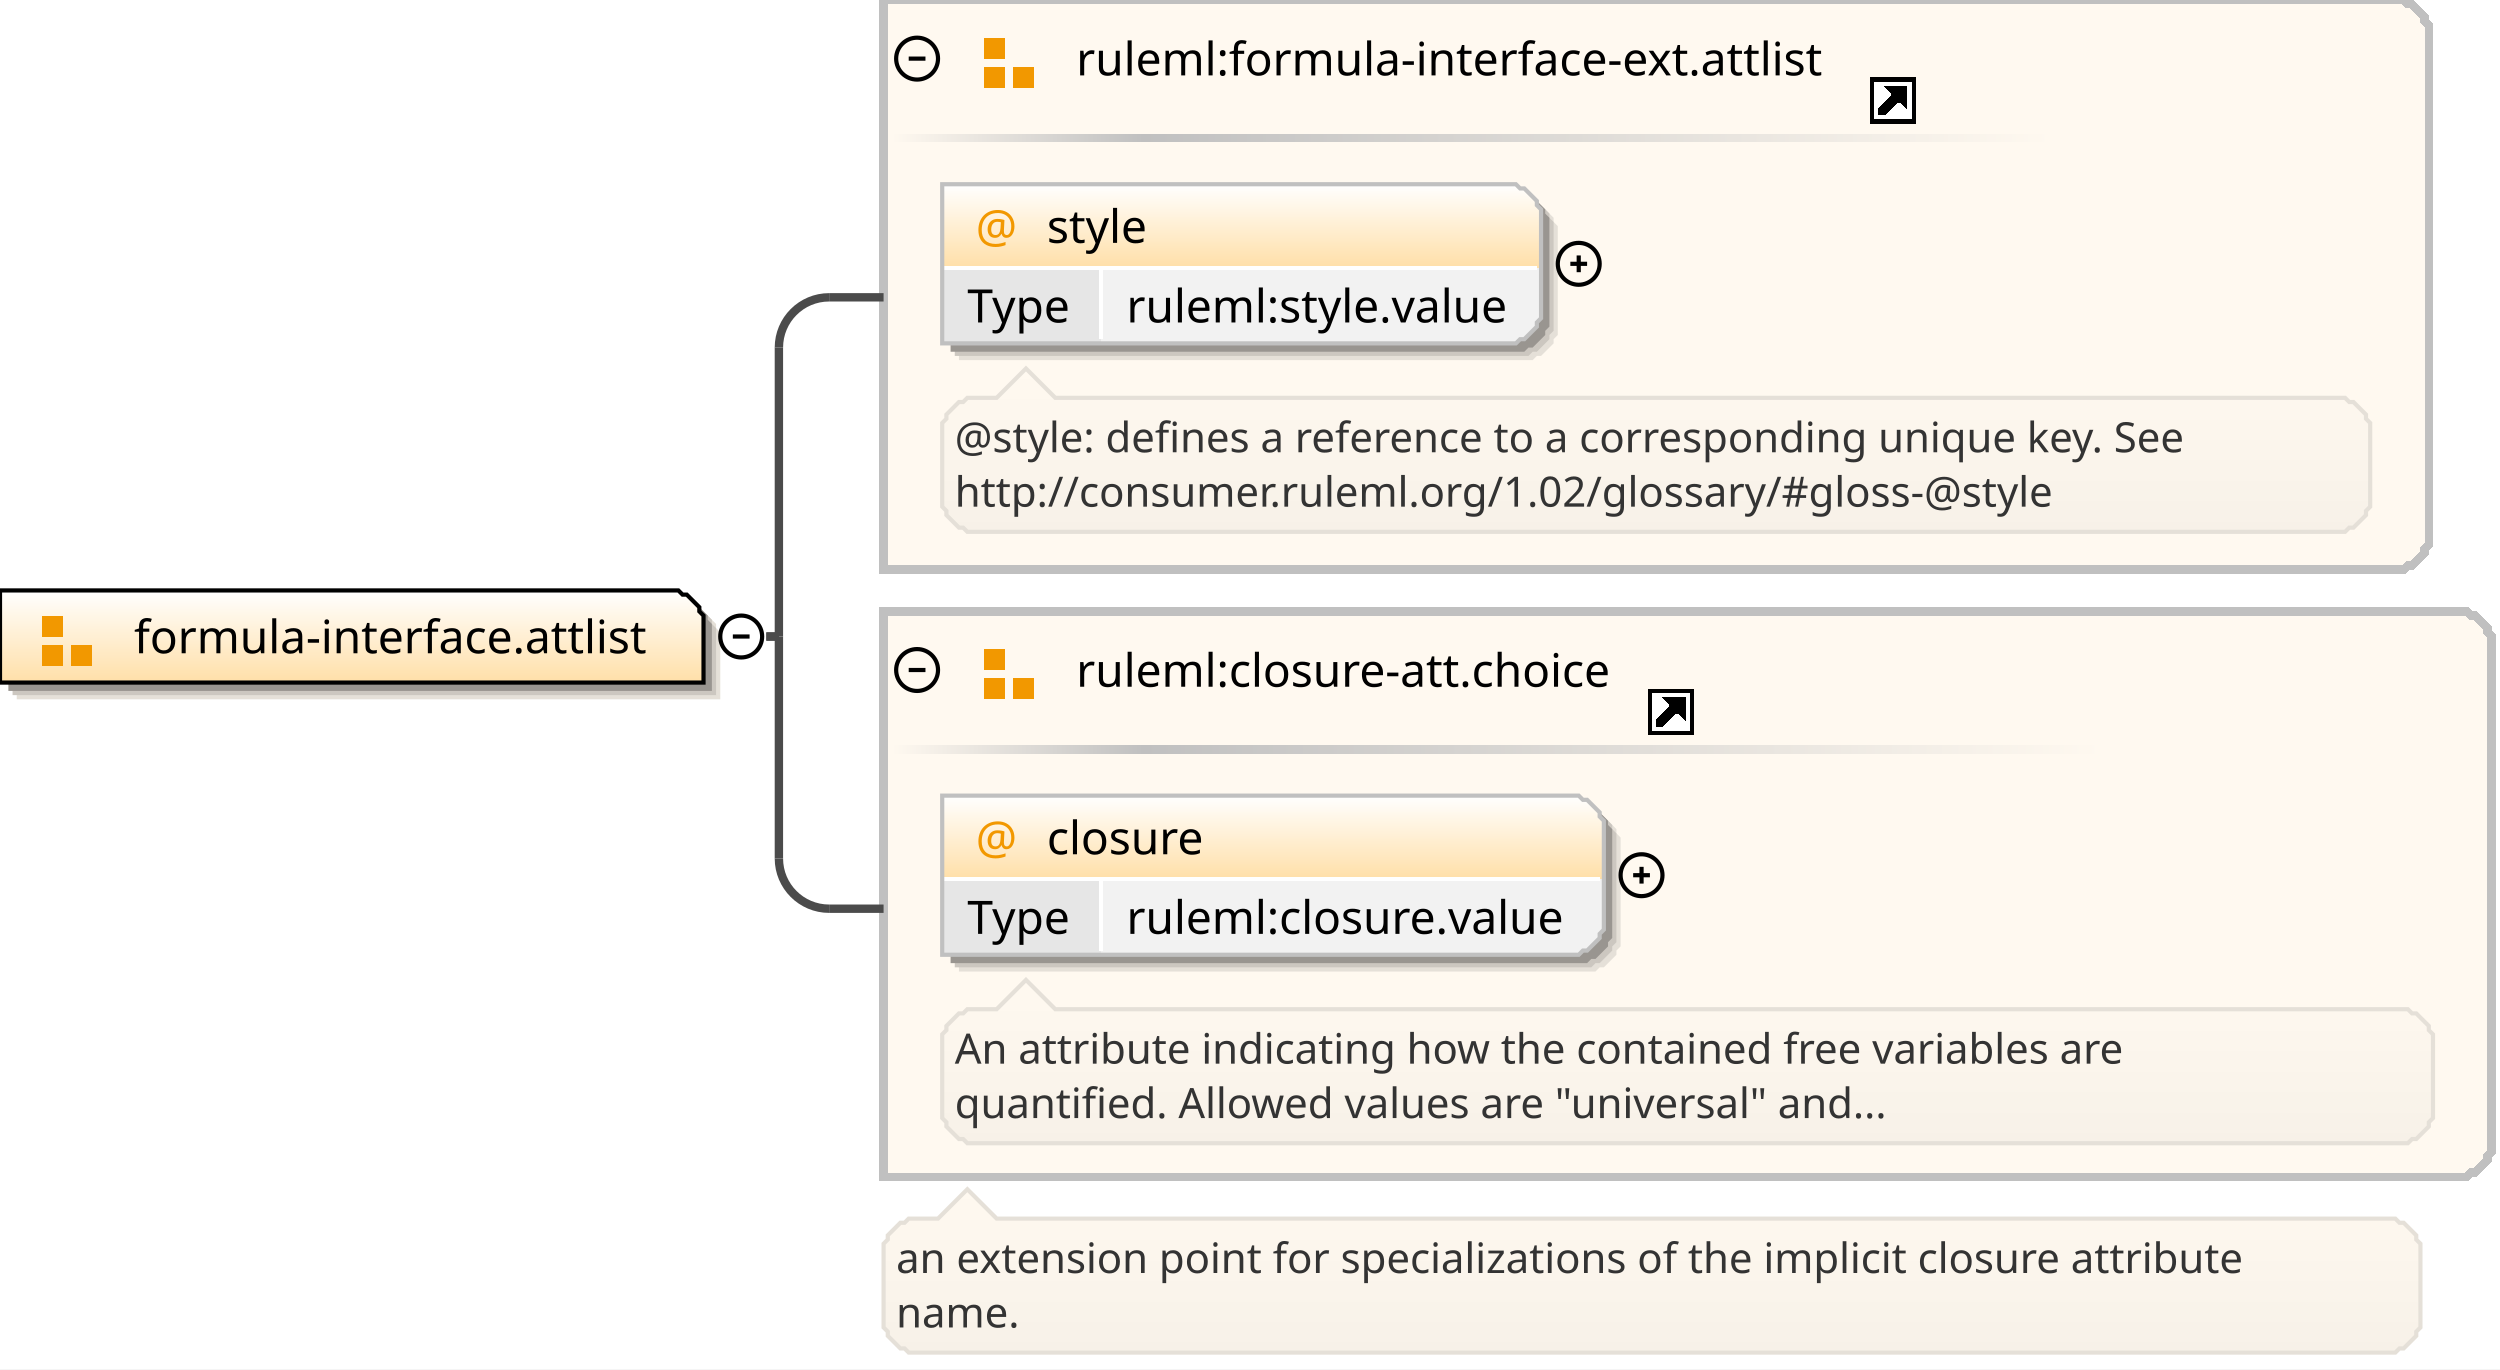
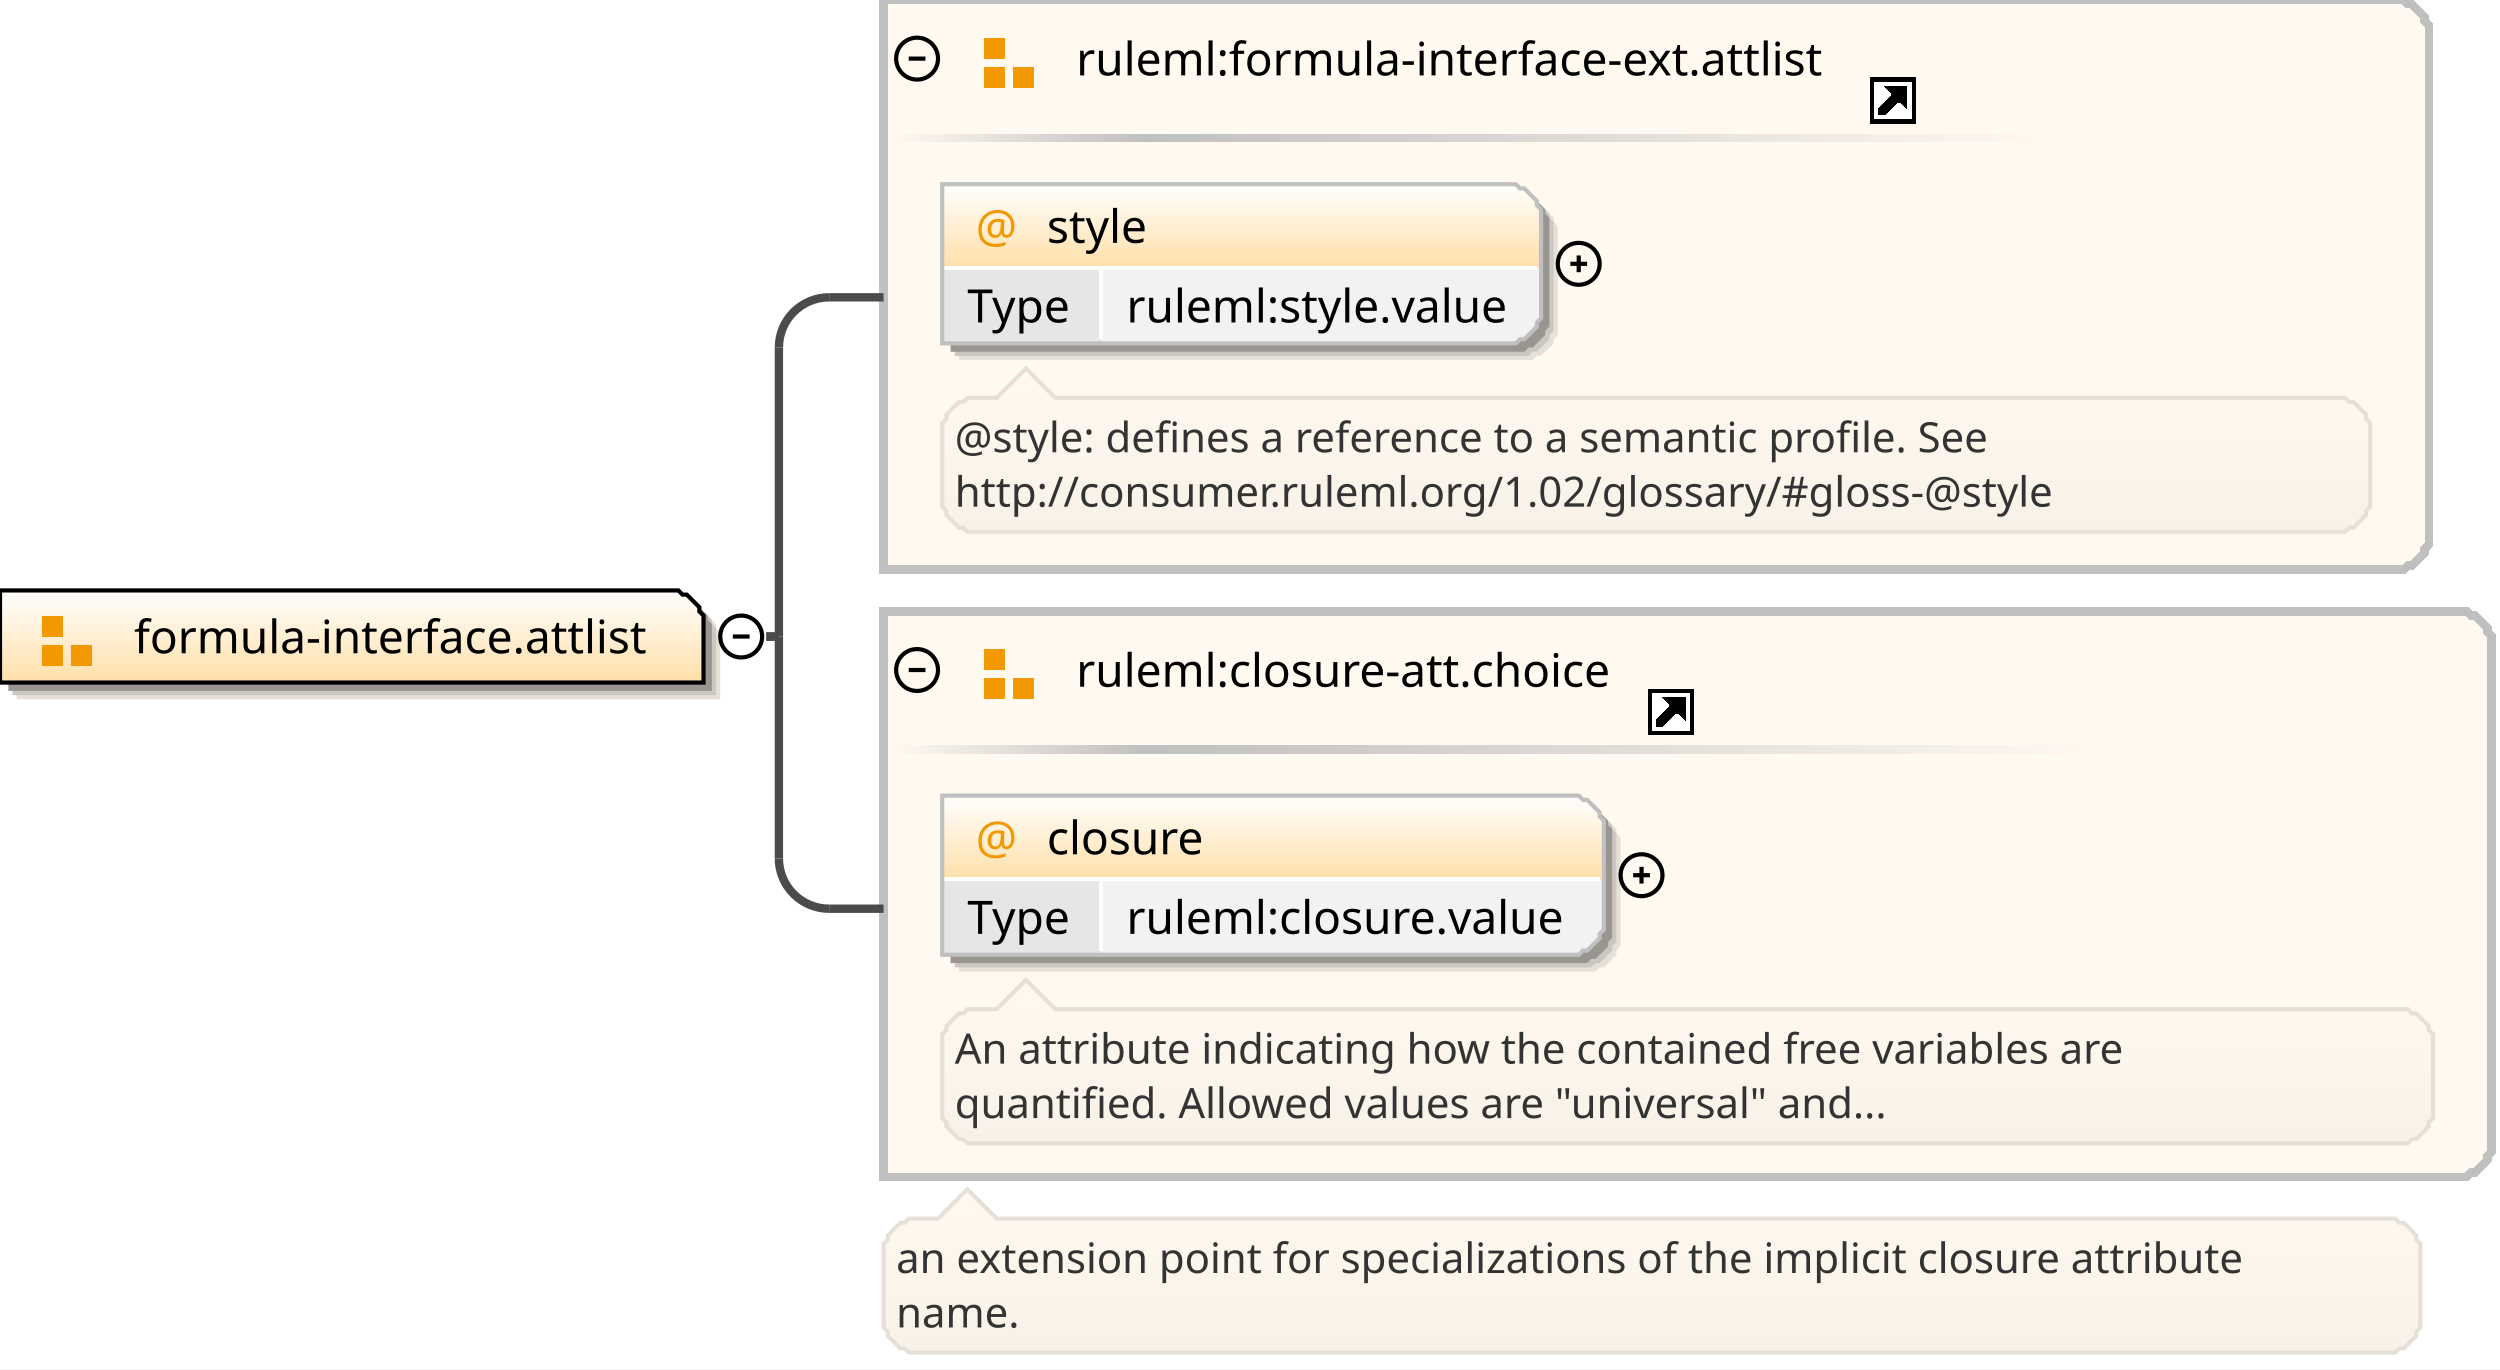
<svg xmlns="http://www.w3.org/2000/svg" color-interpolation="auto" color-rendering="auto" fill="black" fill-opacity="1" font-family="'Dialog'" font-size="12" font-style="normal" font-weight="normal" height="327" image-rendering="auto" shape-rendering="auto" stroke="black" stroke-dasharray="none" stroke-dashoffset="0" stroke-linecap="square" stroke-linejoin="miter" stroke-miterlimit="10" stroke-opacity="1" stroke-width="1" text-rendering="auto" width="597">
  <defs id="genericDefs" />
  <g>
    <defs id="defs1">
      <linearGradient gradientUnits="userSpaceOnUse" id="linearGradient1" spreadMethod="pad" x1="0" x2="0" y1="141" y2="163">
        <stop offset="0%" stop-color="white" stop-opacity="1" />
        <stop offset="100%" stop-color="rgb(255,223,168)" stop-opacity="1" />
      </linearGradient>
      <linearGradient gradientUnits="userSpaceOnUse" id="linearGradient2" spreadMethod="pad" x1="273" x2="490" y1="32" y2="32">
        <stop offset="0%" stop-color="silver" stop-opacity="1" />
        <stop offset="100%" stop-color="rgb(255,249,240)" stop-opacity="1" />
      </linearGradient>
      <linearGradient gradientUnits="userSpaceOnUse" id="linearGradient3" spreadMethod="pad" x1="213" x2="273" y1="32" y2="32">
        <stop offset="0%" stop-color="rgb(255,249,240)" stop-opacity="1" />
        <stop offset="100%" stop-color="silver" stop-opacity="1" />
      </linearGradient>
      <linearGradient gradientUnits="userSpaceOnUse" id="linearGradient4" spreadMethod="pad" x1="225" x2="225" y1="44" y2="64">
        <stop offset="0%" stop-color="white" stop-opacity="1" />
        <stop offset="100%" stop-color="rgb(255,223,168)" stop-opacity="1" />
      </linearGradient>
      <linearGradient gradientUnits="userSpaceOnUse" id="linearGradient5" spreadMethod="pad" x1="225" x2="225" y1="88" y2="127">
        <stop offset="0%" stop-color="rgb(255,249,240)" stop-opacity="1" />
        <stop offset="100%" stop-color="rgb(247,241,232)" stop-opacity="1" />
      </linearGradient>
      <linearGradient gradientUnits="userSpaceOnUse" id="linearGradient6" spreadMethod="pad" x1="273" x2="502" y1="178" y2="178">
        <stop offset="0%" stop-color="silver" stop-opacity="1" />
        <stop offset="100%" stop-color="rgb(255,249,240)" stop-opacity="1" />
      </linearGradient>
      <linearGradient gradientUnits="userSpaceOnUse" id="linearGradient7" spreadMethod="pad" x1="213" x2="273" y1="178" y2="178">
        <stop offset="0%" stop-color="rgb(255,249,240)" stop-opacity="1" />
        <stop offset="100%" stop-color="silver" stop-opacity="1" />
      </linearGradient>
      <linearGradient gradientUnits="userSpaceOnUse" id="linearGradient8" spreadMethod="pad" x1="225" x2="225" y1="190" y2="210">
        <stop offset="0%" stop-color="white" stop-opacity="1" />
        <stop offset="100%" stop-color="rgb(255,223,168)" stop-opacity="1" />
      </linearGradient>
      <linearGradient gradientUnits="userSpaceOnUse" id="linearGradient9" spreadMethod="pad" x1="225" x2="225" y1="234" y2="273">
        <stop offset="0%" stop-color="rgb(255,249,240)" stop-opacity="1" />
        <stop offset="100%" stop-color="rgb(247,241,232)" stop-opacity="1" />
      </linearGradient>
      <linearGradient gradientUnits="userSpaceOnUse" id="linearGradient10" spreadMethod="pad" x1="211" x2="211" y1="284" y2="323">
        <stop offset="0%" stop-color="rgb(255,249,240)" stop-opacity="1" />
        <stop offset="100%" stop-color="rgb(247,241,232)" stop-opacity="1" />
      </linearGradient>
      <clipPath clipPathUnits="userSpaceOnUse" id="clipPath1">
        <path d="M0 0 L597 0 L597 327 L0 327 L0 0 Z" />
      </clipPath>
    </defs>
    <g fill="white" stroke="white" text-rendering="geometricPrecision">
      <rect clip-path="url(#clipPath1)" height="327" stroke="none" width="597" x="0" y="0" />
    </g>
    <g fill="rgb(229,224,216)" font-family="sans-serif" font-size="11" stroke="rgb(229,224,216)" text-rendering="geometricPrecision">
      <polygon clip-path="url(#clipPath1)" points=" 4 145 166 145 167 146 168 146 169 147 170 148 171 149 171 150 172 151 172 167 4 167" stroke="none" />
      <polygon clip-path="url(#clipPath1)" fill="rgb(204,199,192)" points=" 3 144 165 144 166 145 167 145 168 146 169 147 170 148 170 149 171 150 171 166 3 166" stroke="none" />
      <polygon clip-path="url(#clipPath1)" fill="rgb(153,149,144)" points=" 2 143 164 143 165 144 166 144 167 145 168 146 169 147 169 148 170 149 170 165 2 165" stroke="none" />
      <polygon clip-path="url(#clipPath1)" fill="url(#linearGradient1)" points=" 0 141 162 141 163 142 164 142 165 143 166 144 167 145 167 146 168 147 168 163 0 163" shape-rendering="crispEdges" stroke="none" />
      <polygon clip-path="url(#clipPath1)" fill="none" points=" 0 141 162 141 163 142 164 142 165 143 166 144 167 145 167 146 168 147 168 163 0 163" stroke="black" stroke-linecap="butt" />
    </g>
    <g fill="rgb(242,152,0)" font-family="sans-serif" font-size="11" shape-rendering="crispEdges" stroke="rgb(242,152,0)" stroke-linecap="butt" text-rendering="geometricPrecision">
      <rect clip-path="url(#clipPath1)" height="5" stroke="none" width="5" x="10" y="147" />
      <rect clip-path="url(#clipPath1)" height="5" stroke="none" width="5" x="10" y="154" />
      <rect clip-path="url(#clipPath1)" height="5" stroke="none" width="5" x="17" y="154" />
      <text clip-path="url(#clipPath1)" fill="black" stroke="none" x="32" xml:space="preserve" y="156">formula-interface.attlist</text>
      <circle clip-path="url(#clipPath1)" cx="177" cy="152" fill="none" r="5" shape-rendering="auto" stroke="black" />
      <line clip-path="url(#clipPath1)" fill="none" shape-rendering="auto" stroke="black" x1="175" x2="179" y1="152" y2="152" />
      <polygon clip-path="url(#clipPath1)" fill="rgb(255,249,240)" points=" 211 0 574 0 575 1 576 1 577 2 578 3 579 4 579 5 580 6 580 130 579 131 579 132 578 133 577 134 576 135 575 135 574 136 211 136" stroke="none" stroke-width="2" />
      <polygon clip-path="url(#clipPath1)" fill="none" points=" 211 0 574 0 575 1 576 1 577 2 578 3 579 4 579 5 580 6 580 130 579 131 579 132 578 133 577 134 576 135 575 135 574 136 211 136" stroke="silver" stroke-width="2" />
      <rect clip-path="url(#clipPath1)" fill="url(#linearGradient2)" height="2" stroke="none" stroke-width="2" width="217" x="273" y="32" />
      <rect clip-path="url(#clipPath1)" fill="url(#linearGradient3)" height="2" stroke="none" stroke-width="2" width="60" x="213" y="32" />
      <rect clip-path="url(#clipPath1)" height="5" stroke="none" width="5" x="235" y="9" />
      <rect clip-path="url(#clipPath1)" height="5" stroke="none" width="5" x="235" y="16" />
      <rect clip-path="url(#clipPath1)" height="5" stroke="none" width="5" x="242" y="16" />
      <text clip-path="url(#clipPath1)" fill="black" stroke="none" x="257" xml:space="preserve" y="18">ruleml:formula-interface-ext.attlist</text>
      <rect clip-path="url(#clipPath1)" fill="white" height="10" stroke="none" width="10" x="447" y="19" />
      <polygon clip-path="url(#clipPath1)" fill="none" points=" 449 27 449 26 452 23 452 22 451 21 455 21 455 25 454 24 453 24 450 27" stroke="black" />
      <polygon clip-path="url(#clipPath1)" fill="black" points=" 449 27 449 26 452 23 452 22 451 21 455 21 455 25 454 24 453 24 450 27" stroke="none" />
      <rect clip-path="url(#clipPath1)" fill="none" height="10" stroke="black" width="10" x="447" y="19" />
      <circle clip-path="url(#clipPath1)" cx="219" cy="14" fill="none" r="5" shape-rendering="auto" stroke="black" />
      <line clip-path="url(#clipPath1)" fill="none" shape-rendering="auto" stroke="black" x1="217" x2="221" y1="14" y2="14" />
      <polygon clip-path="url(#clipPath1)" fill="rgb(229,224,216)" points=" 229 48 366 48 367 49 368 49 369 50 370 51 371 52 371 53 372 54 372 80 371 81 371 82 370 83 369 84 368 85 367 85 366 86 229 86" shape-rendering="auto" stroke="none" />
      <polygon clip-path="url(#clipPath1)" fill="rgb(204,199,192)" points=" 228 47 365 47 366 48 367 48 368 49 369 50 370 51 370 52 371 53 371 79 370 80 370 81 369 82 368 83 367 84 366 84 365 85 228 85" shape-rendering="auto" stroke="none" />
      <polygon clip-path="url(#clipPath1)" fill="rgb(153,149,144)" points=" 227 46 364 46 365 47 366 47 367 48 368 49 369 50 369 51 370 52 370 78 369 79 369 80 368 81 367 82 366 83 365 83 364 84 227 84" shape-rendering="auto" stroke="none" />
      <polygon clip-path="url(#clipPath1)" fill="url(#linearGradient4)" points=" 225 44 362 44 363 45 364 45 365 46 366 47 367 48 367 49 368 50 368 64 367 64 367 64 366 64 365 64 364 64 363 64 362 64 225 64" stroke="none" />
      <polygon clip-path="url(#clipPath1)" fill="rgb(230,230,230)" points=" 225 64 263 64 263 64 263 64 263 64 263 64 263 64 263 64 263 64 263 76 263 77 263 78 263 79 263 80 263 81 263 81 263 82 225 82" stroke="none" />
      <polygon clip-path="url(#clipPath1)" fill="rgb(242,242,242)" points=" 263 64 362 64 363 64 364 64 365 64 366 64 367 64 367 64 368 64 368 76 367 77 367 78 366 79 365 80 364 81 363 81 362 82 263 82" stroke="none" />
      <line clip-path="url(#clipPath1)" fill="none" stroke="white" x1="225" x2="367" y1="64" y2="64" />
      <text clip-path="url(#clipPath1)" fill="black" stroke="none" x="231" xml:space="preserve" y="77">Type</text>
      <text clip-path="url(#clipPath1)" fill="black" stroke="none" x="269" xml:space="preserve" y="77">ruleml:style.value</text>
      <line clip-path="url(#clipPath1)" fill="none" stroke="white" x1="263" x2="263" y1="64" y2="81" />
      <polygon clip-path="url(#clipPath1)" fill="none" points=" 225 44 362 44 363 45 364 45 365 46 366 47 367 48 367 49 368 50 368 76 367 77 367 78 366 79 365 80 364 81 363 81 362 82 225 82" shape-rendering="auto" stroke="silver" />
      <text clip-path="url(#clipPath1)" stroke="none" x="233" xml:space="preserve" y="58">@</text>
      <text clip-path="url(#clipPath1)" fill="black" stroke="none" x="250" xml:space="preserve" y="58">style</text>
      <circle clip-path="url(#clipPath1)" cx="377" cy="63" fill="none" r="5" shape-rendering="auto" stroke="black" />
      <line clip-path="url(#clipPath1)" fill="none" shape-rendering="auto" stroke="black" x1="375" x2="379" y1="63" y2="63" />
      <line clip-path="url(#clipPath1)" fill="none" shape-rendering="auto" stroke="black" x1="377" x2="377" y1="61" y2="65" />
      <polygon clip-path="url(#clipPath1)" fill="url(#linearGradient5)" points=" 225 101 226 100 226 99 227 98 228 97 229 96 230 96 231 95 238 95 245 88 252 95 560 95 561 96 562 96 563 97 564 98 565 99 565 100 566 101 566 121 565 122 565 123 564 124 563 125 562 126 561 126 560 127 231 127 230 126 229 126 228 125 227 124 226 123 226 122 225 121" stroke="none" />
      <polygon clip-path="url(#clipPath1)" fill="none" points=" 225 101 226 100 226 99 227 98 228 97 229 96 230 96 231 95 238 95 245 88 252 95 560 95 561 96 562 96 563 97 564 98 565 99 565 100 566 101 566 121 565 122 565 123 564 124 563 125 562 126 561 126 560 127 231 127 230 126 229 126 228 125 227 124 226 123 226 122 225 121" shape-rendering="auto" stroke="rgb(229,224,216)" />
-       <text clip-path="url(#clipPath1)" fill="rgb(51,51,51)" font-size="10" stroke="none" x="228" xml:space="preserve" y="108">@style: defines a reference to a corresponding unique key. See </text>
+       <text clip-path="url(#clipPath1)" fill="rgb(51,51,51)" font-size="10" stroke="none" x="228" xml:space="preserve" y="108">@style: defines a reference to a semantic profile. See </text>
      <text clip-path="url(#clipPath1)" fill="rgb(51,51,51)" font-size="10" stroke="none" x="228" xml:space="preserve" y="121">http://consumer.ruleml.org/1.02/glossary/#gloss-@style</text>
    </g>
    <g fill="rgb(75,75,75)" font-family="sans-serif" font-size="11" stroke="rgb(75,75,75)" stroke-linecap="butt" stroke-width="2" text-rendering="geometricPrecision">
      <line clip-path="url(#clipPath1)" fill="none" x1="183" x2="186" y1="152" y2="152" />
      <line clip-path="url(#clipPath1)" fill="none" x1="186" x2="186" y1="83" y2="152" />
      <line clip-path="url(#clipPath1)" fill="none" x1="198" x2="211" y1="71" y2="71" />
      <path clip-path="url(#clipPath1)" d="M186 83 A12 12 0 0 1 198 71" fill="none" />
      <polygon clip-path="url(#clipPath1)" fill="rgb(255,249,240)" points=" 211 146 589 146 590 147 591 147 592 148 593 149 594 150 594 151 595 152 595 275 594 276 594 277 593 278 592 279 591 280 590 280 589 281 211 281" shape-rendering="crispEdges" stroke="none" />
      <polygon clip-path="url(#clipPath1)" fill="none" points=" 211 146 589 146 590 147 591 147 592 148 593 149 594 150 594 151 595 152 595 275 594 276 594 277 593 278 592 279 591 280 590 280 589 281 211 281" shape-rendering="crispEdges" stroke="silver" />
      <rect clip-path="url(#clipPath1)" fill="url(#linearGradient6)" height="2" shape-rendering="crispEdges" stroke="none" width="229" x="273" y="178" />
      <rect clip-path="url(#clipPath1)" fill="url(#linearGradient7)" height="2" shape-rendering="crispEdges" stroke="none" width="60" x="213" y="178" />
    </g>
    <g fill="rgb(242,152,0)" font-family="sans-serif" font-size="11" shape-rendering="crispEdges" stroke="rgb(242,152,0)" stroke-linecap="butt" text-rendering="geometricPrecision">
      <rect clip-path="url(#clipPath1)" height="5" stroke="none" width="5" x="235" y="155" />
      <rect clip-path="url(#clipPath1)" height="5" stroke="none" width="5" x="235" y="162" />
      <rect clip-path="url(#clipPath1)" height="5" stroke="none" width="5" x="242" y="162" />
      <text clip-path="url(#clipPath1)" fill="black" stroke="none" x="257" xml:space="preserve" y="164">ruleml:closure-att.choice</text>
      <rect clip-path="url(#clipPath1)" fill="white" height="10" stroke="none" width="10" x="394" y="165" />
      <polygon clip-path="url(#clipPath1)" fill="none" points=" 396 173 396 172 399 169 399 168 398 167 402 167 402 171 401 170 400 170 397 173" stroke="black" />
      <polygon clip-path="url(#clipPath1)" fill="black" points=" 396 173 396 172 399 169 399 168 398 167 402 167 402 171 401 170 400 170 397 173" stroke="none" />
      <rect clip-path="url(#clipPath1)" fill="none" height="10" stroke="black" width="10" x="394" y="165" />
      <circle clip-path="url(#clipPath1)" cx="219" cy="160" fill="none" r="5" shape-rendering="auto" stroke="black" />
      <line clip-path="url(#clipPath1)" fill="none" shape-rendering="auto" stroke="black" x1="217" x2="221" y1="160" y2="160" />
      <polygon clip-path="url(#clipPath1)" fill="rgb(229,224,216)" points=" 229 194 381 194 382 195 383 195 384 196 385 197 386 198 386 199 387 200 387 226 386 227 386 228 385 229 384 230 383 231 382 231 381 232 229 232" shape-rendering="auto" stroke="none" />
      <polygon clip-path="url(#clipPath1)" fill="rgb(204,199,192)" points=" 228 193 380 193 381 194 382 194 383 195 384 196 385 197 385 198 386 199 386 225 385 226 385 227 384 228 383 229 382 230 381 230 380 231 228 231" shape-rendering="auto" stroke="none" />
      <polygon clip-path="url(#clipPath1)" fill="rgb(153,149,144)" points=" 227 192 379 192 380 193 381 193 382 194 383 195 384 196 384 197 385 198 385 224 384 225 384 226 383 227 382 228 381 229 380 229 379 230 227 230" shape-rendering="auto" stroke="none" />
      <polygon clip-path="url(#clipPath1)" fill="url(#linearGradient8)" points=" 225 190 377 190 378 191 379 191 380 192 381 193 382 194 382 195 383 196 383 210 382 210 382 210 381 210 380 210 379 210 378 210 377 210 225 210" stroke="none" />
      <polygon clip-path="url(#clipPath1)" fill="rgb(230,230,230)" points=" 225 210 263 210 263 210 263 210 263 210 263 210 263 210 263 210 263 210 263 222 263 223 263 224 263 225 263 226 263 227 263 227 263 228 225 228" stroke="none" />
      <polygon clip-path="url(#clipPath1)" fill="rgb(242,242,242)" points=" 263 210 377 210 378 210 379 210 380 210 381 210 382 210 382 210 383 210 383 222 382 223 382 224 381 225 380 226 379 227 378 227 377 228 263 228" stroke="none" />
      <line clip-path="url(#clipPath1)" fill="none" stroke="white" x1="225" x2="382" y1="210" y2="210" />
      <text clip-path="url(#clipPath1)" fill="black" stroke="none" x="231" xml:space="preserve" y="223">Type</text>
      <text clip-path="url(#clipPath1)" fill="black" stroke="none" x="269" xml:space="preserve" y="223">ruleml:closure.value</text>
      <line clip-path="url(#clipPath1)" fill="none" stroke="white" x1="263" x2="263" y1="210" y2="227" />
      <polygon clip-path="url(#clipPath1)" fill="none" points=" 225 190 377 190 378 191 379 191 380 192 381 193 382 194 382 195 383 196 383 222 382 223 382 224 381 225 380 226 379 227 378 227 377 228 225 228" shape-rendering="auto" stroke="silver" />
      <text clip-path="url(#clipPath1)" stroke="none" x="233" xml:space="preserve" y="204">@</text>
      <text clip-path="url(#clipPath1)" fill="black" stroke="none" x="250" xml:space="preserve" y="204">closure</text>
      <circle clip-path="url(#clipPath1)" cx="392" cy="209" fill="none" r="5" shape-rendering="auto" stroke="black" />
      <line clip-path="url(#clipPath1)" fill="none" shape-rendering="auto" stroke="black" x1="390" x2="394" y1="209" y2="209" />
      <line clip-path="url(#clipPath1)" fill="none" shape-rendering="auto" stroke="black" x1="392" x2="392" y1="207" y2="211" />
      <polygon clip-path="url(#clipPath1)" fill="url(#linearGradient9)" points=" 225 247 226 246 226 245 227 244 228 243 229 242 230 242 231 241 238 241 245 234 252 241 575 241 576 242 577 242 578 243 579 244 580 245 580 246 581 247 581 267 580 268 580 269 579 270 578 271 577 272 576 272 575 273 231 273 230 272 229 272 228 271 227 270 226 269 226 268 225 267" stroke="none" />
      <polygon clip-path="url(#clipPath1)" fill="none" points=" 225 247 226 246 226 245 227 244 228 243 229 242 230 242 231 241 238 241 245 234 252 241 575 241 576 242 577 242 578 243 579 244 580 245 580 246 581 247 581 267 580 268 580 269 579 270 578 271 577 272 576 272 575 273 231 273 230 272 229 272 228 271 227 270 226 269 226 268 225 267" shape-rendering="auto" stroke="rgb(229,224,216)" />
      <text clip-path="url(#clipPath1)" fill="rgb(51,51,51)" font-size="10" stroke="none" x="228" xml:space="preserve" y="254">An attribute indicating how the contained free variables are </text>
      <text clip-path="url(#clipPath1)" fill="rgb(51,51,51)" font-size="10" stroke="none" x="228" xml:space="preserve" y="267">quantified. Allowed values are "universal" and...</text>
      <polygon clip-path="url(#clipPath1)" fill="url(#linearGradient10)" points=" 211 297 212 296 212 295 213 294 214 293 215 292 216 292 217 291 224 291 231 284 238 291 572 291 573 292 574 292 575 293 576 294 577 295 577 296 578 297 578 317 577 318 577 319 576 320 575 321 574 322 573 322 572 323 217 323 216 322 215 322 214 321 213 320 212 319 212 318 211 317" stroke="none" />
      <polygon clip-path="url(#clipPath1)" fill="none" points=" 211 297 212 296 212 295 213 294 214 293 215 292 216 292 217 291 224 291 231 284 238 291 572 291 573 292 574 292 575 293 576 294 577 295 577 296 578 297 578 317 577 318 577 319 576 320 575 321 574 322 573 322 572 323 217 323 216 322 215 322 214 321 213 320 212 319 212 318 211 317" shape-rendering="auto" stroke="rgb(229,224,216)" />
      <text clip-path="url(#clipPath1)" fill="rgb(51,51,51)" font-size="10" stroke="none" x="214" xml:space="preserve" y="304">an extension point for specializations of the implicit closure attribute </text>
      <text clip-path="url(#clipPath1)" fill="rgb(51,51,51)" font-size="10" stroke="none" x="214" xml:space="preserve" y="317">name.</text>
    </g>
    <g fill="rgb(75,75,75)" font-family="sans-serif" font-size="11" stroke="rgb(75,75,75)" stroke-linecap="butt" stroke-width="2" text-rendering="geometricPrecision">
      <line clip-path="url(#clipPath1)" fill="none" x1="183" x2="186" y1="152" y2="152" />
      <line clip-path="url(#clipPath1)" fill="none" x1="186" x2="186" y1="152" y2="205" />
      <line clip-path="url(#clipPath1)" fill="none" x1="198" x2="211" y1="217" y2="217" />
      <path clip-path="url(#clipPath1)" d="M186 205 A12 12 0 0 0 198 217" fill="none" />
    </g>
  </g>
</svg>
